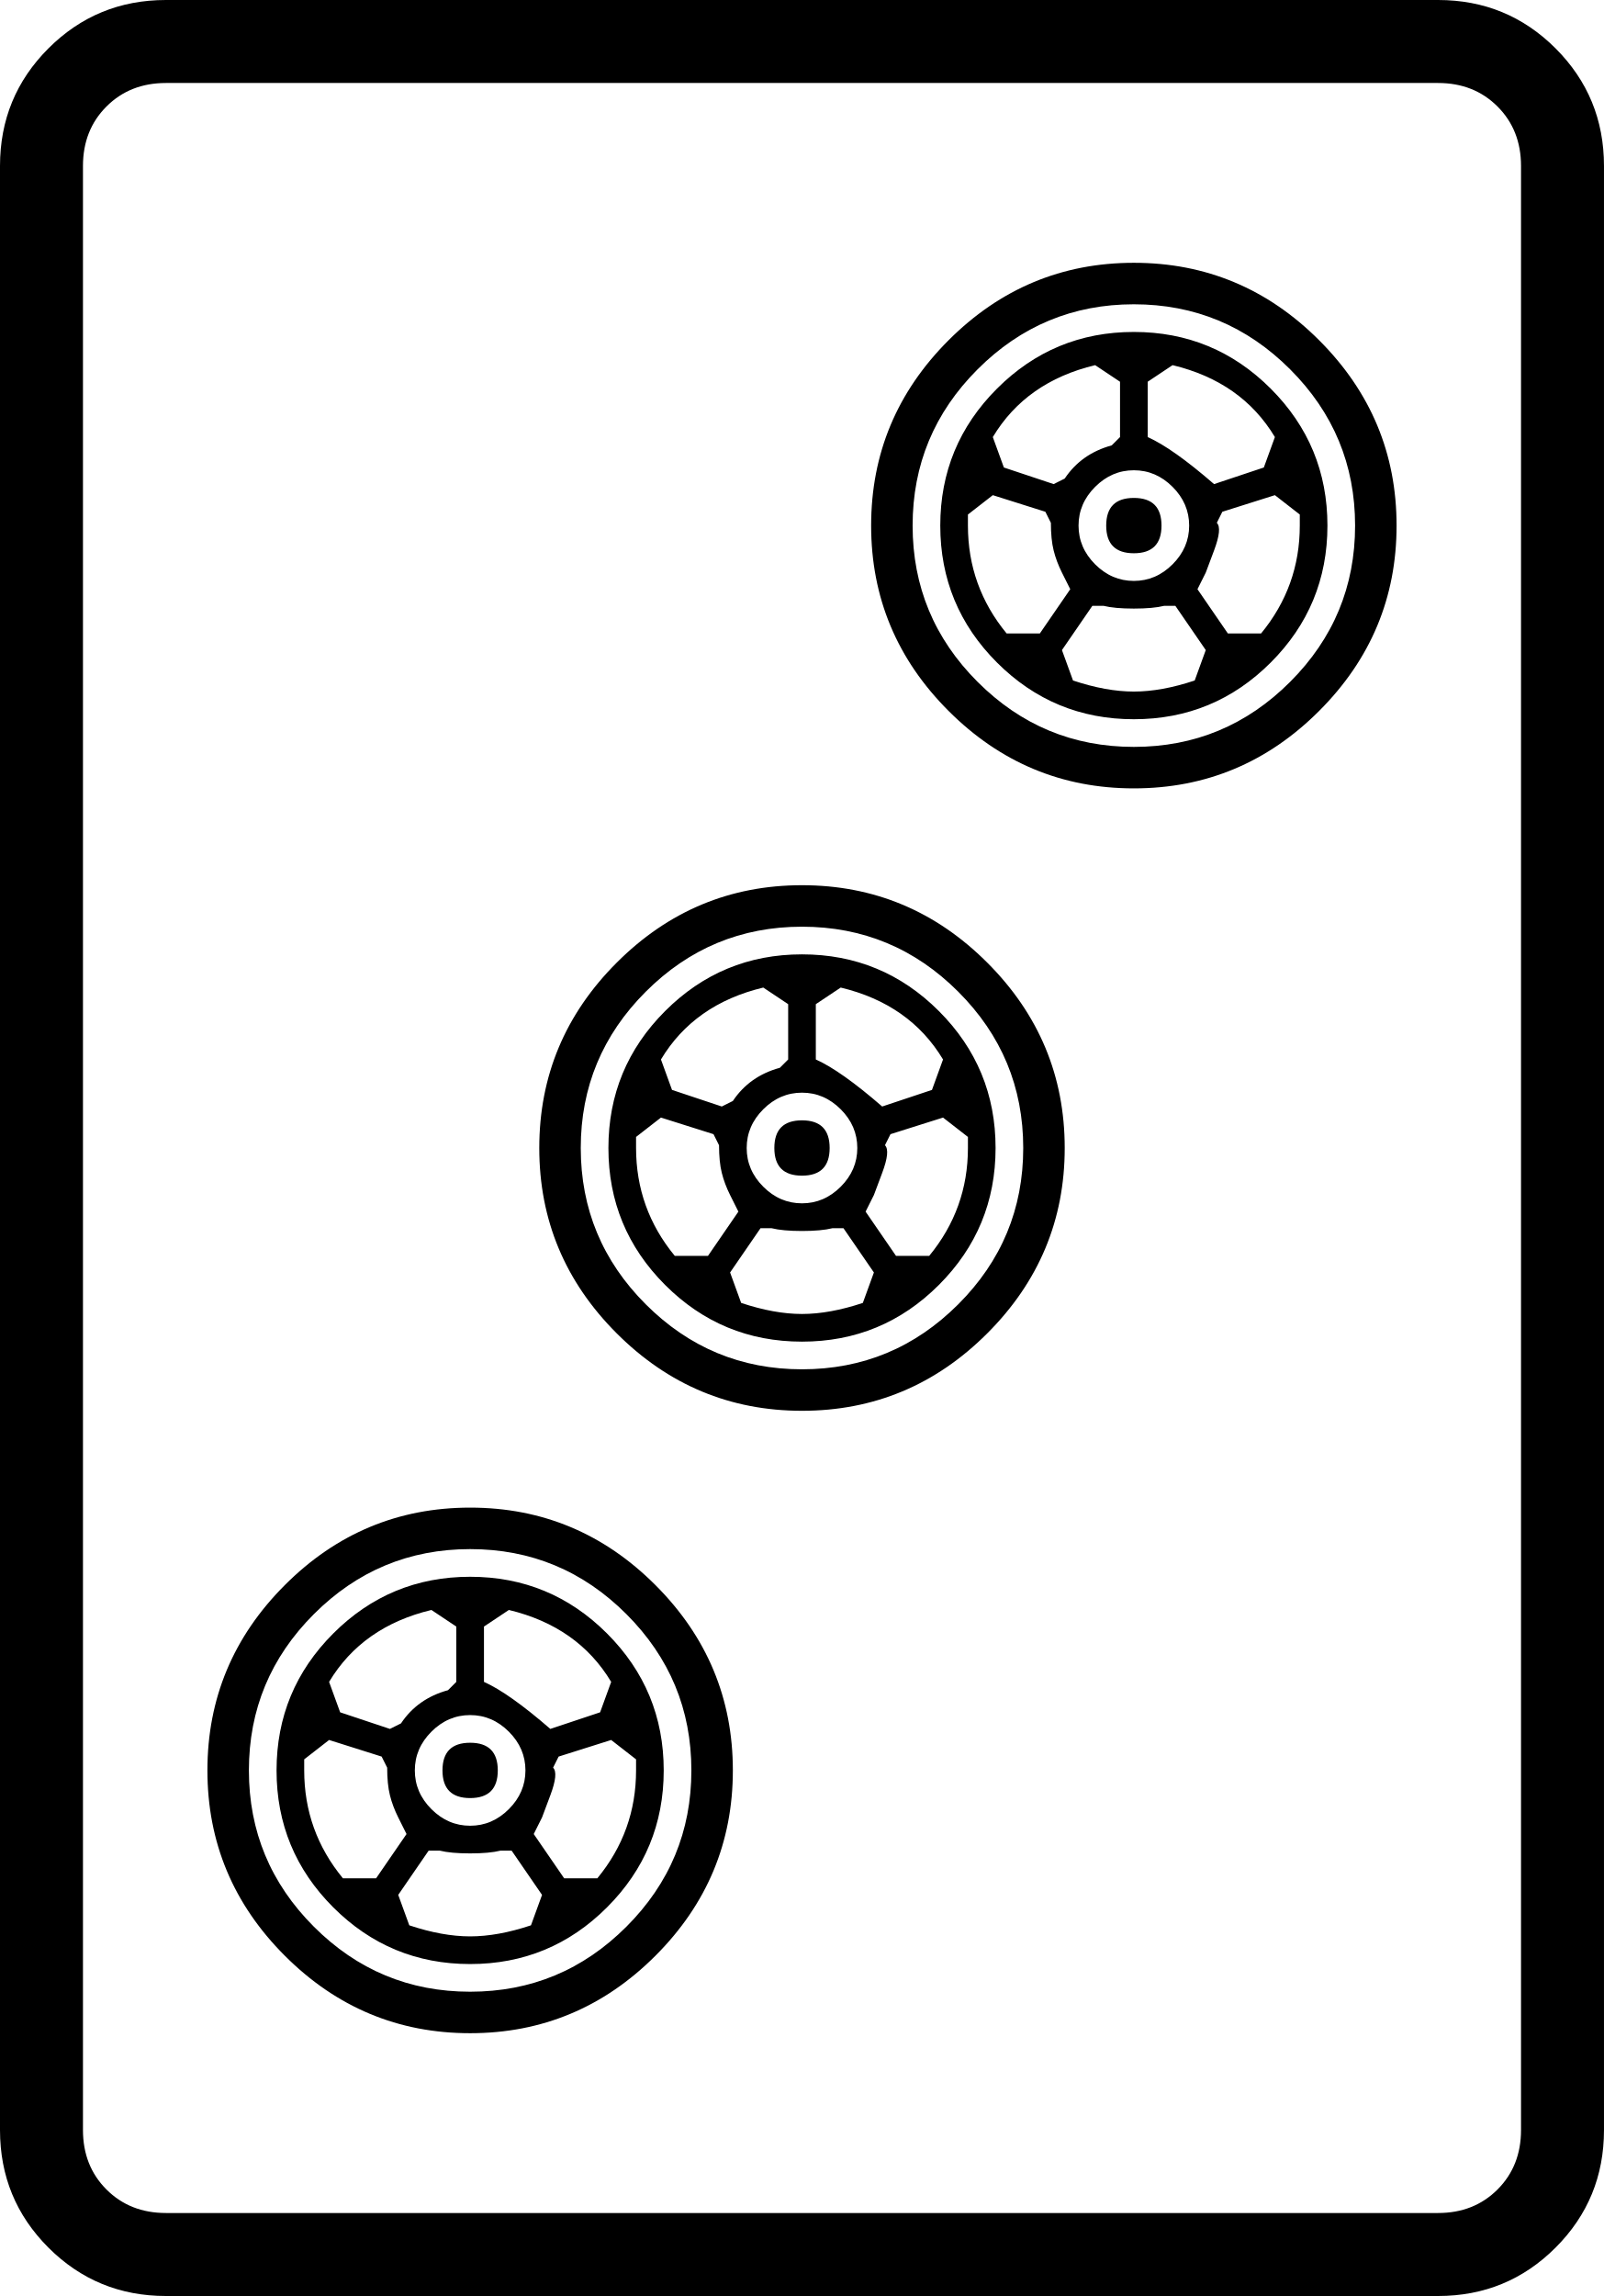
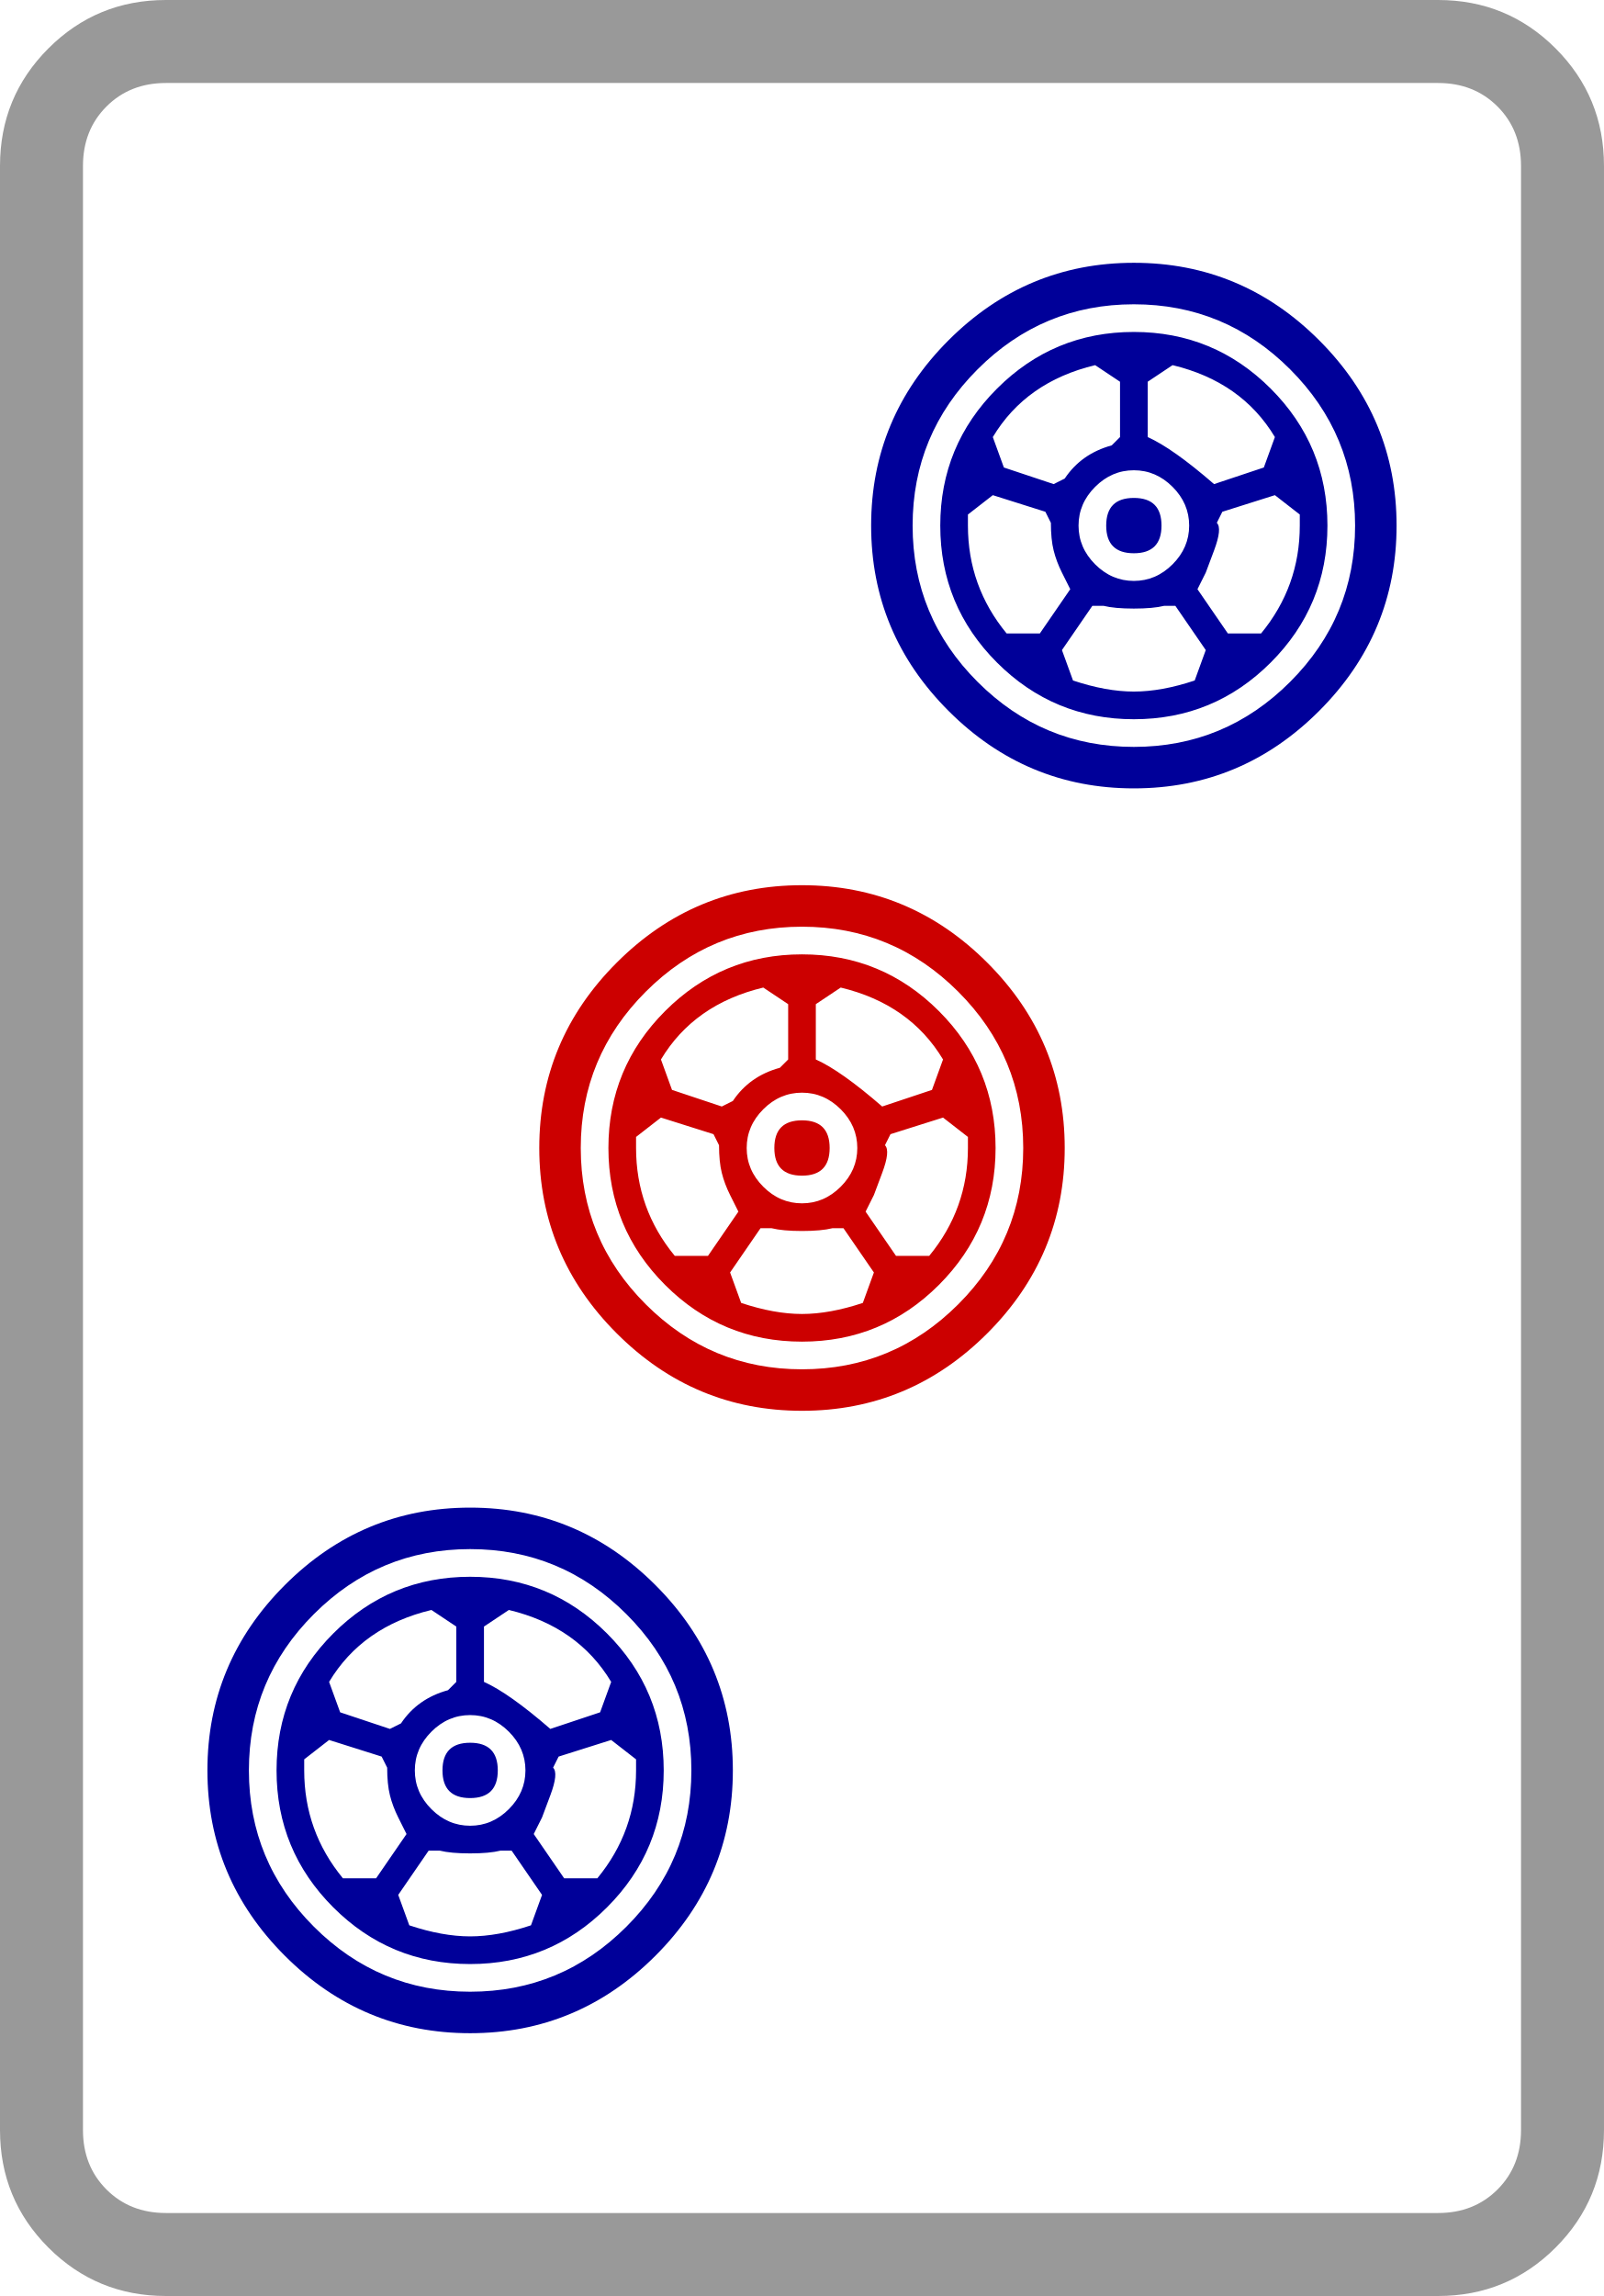
- <svg xmlns="http://www.w3.org/2000/svg" viewBox="30 -115 580 830">
-   <g>
-     <path d="M520 75q0 33 -23.5 56.5t-56.5 23.5t-56.5 -23.5t-23.5 -56.5t23.5 -56.5t56.5 -23.5t56.5 23.5t23.5 56.5zM535 75q0 -39 -28 -67t-67 -28t-67 28t-28 67t28 67t67 28t67 -28t28 -67zM510 75q0 -29 -20.5 -49.5t-49.5 -20.5t-49.5 20.5t-20.5 49.5t20.5 49.5t49.5 20.5 t49.5 -20.5t20.5 -49.5zM460 75q0 8 -6 14t-14 6t-14 -6t-6 -14t6 -14t14 -6t14 6t6 14zM450 75q0 -10 -10 -10t-10 10t10 10t10 -10zM469 60q-15 -13 -24 -17v-20l9 -6q25 6 37 26l-4 11zM426 17l9 6v20l-3 3q-11 3 -17 12l-4 2l-18 -6l-4 -11q12 -20 37 -26zM410 74 q0 6 1 10t3 8l3 6l-11 16h-12q-14 -17 -14 -39v-4l9 -7l19 6zM418 131l-4 -11l11 -16h4q4 1 11 1t11 -1h4l11 16l-4 11q-12 4 -22 4t-22 -4zM470 74l2 -4l19 -6l9 7v4q0 22 -14 39h-12l-11 -16l3 -6t3 -8t1 -10zM280 525q0 33 -23.5 56.5t-56.5 23.5t-56.5 -23.5 t-23.5 -56.5t23.5 -56.5t56.5 -23.5t56.5 23.5t23.5 56.5zM295 525q0 -39 -28 -67t-67 -28t-67 28t-28 67t28 67t67 28t67 -28t28 -67zM270 525q0 -29 -20.5 -49.5t-49.5 -20.5t-49.5 20.5t-20.5 49.5t20.5 49.5t49.5 20.5t49.5 -20.5t20.5 -49.5zM220 525q0 8 -6 14t-14 6 t-14 -6t-6 -14t6 -14t14 -6t14 6t6 14zM210 525q0 -10 -10 -10t-10 10t10 10t10 -10zM229 510q-15 -13 -24 -17v-20l9 -6q25 6 37 26l-4 11zM186 467l9 6v20l-3 3q-11 3 -17 12l-4 2l-18 -6l-4 -11q12 -20 37 -26zM170 524q0 6 1 10t3 8l3 6l-11 16h-12q-14 -17 -14 -39v-4 l9 -7l19 6zM178 581l-4 -11l11 -16h4q4 1 11 1t11 -1h4l11 16l-4 11q-12 4 -22 4t-22 -4zM230 524l2 -4l19 -6l9 7v4q0 22 -14 39h-12l-11 -16l3 -6t3 -8t1 -10zM550 685h-460q-13 0 -21.5 -8.5t-8.5 -21.5v-710q0 -13 8.5 -21.5t21.5 -8.5h460q13 0 21.5 8.5t8.5 21.5v710 q0 13 -8.5 21.5t-21.5 8.5zM610 655v-710q0 -25 -17.5 -42.5t-42.5 -17.5h-460q-25 0 -42.5 17.5t-17.5 42.5v710q0 25 17.5 42.5t42.5 17.5h460q25 0 42.5 -17.5t17.5 -42.5zM400 300q0 33 -23.5 56.5t-56.5 23.5t-56.5 -23.5t-23.5 -56.5t23.5 -56.5t56.5 -23.5t56.5 23.5 t23.5 56.5zM415 300q0 -39 -28 -67t-67 -28t-67 28t-28 67t28 67t67 28t67 -28t28 -67zM390 300q0 -29 -20.5 -49.5t-49.5 -20.5t-49.5 20.5t-20.5 49.5t20.5 49.5t49.5 20.5t49.5 -20.5t20.5 -49.5zM340 300q0 8 -6 14t-14 6t-14 -6t-6 -14t6 -14t14 -6t14 6t6 14zM330 300 q0 -10 -10 -10t-10 10t10 10t10 -10zM349 285q-15 -13 -24 -17v-20l9 -6q25 6 37 26l-4 11zM306 242l9 6v20l-3 3q-11 3 -17 12l-4 2l-18 -6l-4 -11q12 -20 37 -26zM290 299q0 6 1 10t3 8l3 6l-11 16h-12q-14 -17 -14 -39v-4l9 -7l19 6zM298 356l-4 -11l11 -16h4q4 1 11 1 t11 -1h4l11 16l-4 11q-12 4 -22 4t-22 -4zM350 299l2 -4l19 -6l9 7v4q0 22 -14 39h-12l-11 -16l3 -6t3 -8t1 -10z" />
-   </g>
+ <svg xmlns="http://www.w3.org/2000/svg" id="svg6" version="1.1" viewBox="30 -115 580 830">
+   <defs id="defs10" />
+   <path d="m 400,300 q 0,33 -23.5,56.5 Q 353,380 320,380 287,380 263.5,356.5 240,333 240,300 240,267 263.5,243.5 287,220 320,220 q 33,0 56.5,23.5 Q 400,267 400,300 Z m 15,0 q 0,-39 -28,-67 -28,-28 -67,-28 -39,0 -67,28 -28,28 -28,67 0,39 28,67 28,28 67,28 39,0 67,-28 28,-28 28,-67 z m -25,0 Q 390,271 369.5,250.5 349,230 320,230 291,230 270.5,250.5 250,271 250,300 q 0,29 20.5,49.5 Q 291,370 320,370 349,370 369.5,349.5 390,329 390,300 Z m -50,0 q 0,8 -6,14 -6,6 -14,6 -8,0 -14,-6 -6,-6 -6,-14 0,-8 6,-14 6,-6 14,-6 8,0 14,6 6,6 6,14 z m -10,0 q 0,-10 -10,-10 -10,0 -10,10 0,10 10,10 10,0 10,-10 z m 19,-15 q -15,-13 -24,-17 v -20 l 9,-6 q 25,6 37,26 l -4,11 z m -43,-43 9,6 v 20 l -3,3 q -11,3 -17,12 l -4,2 -18,-6 -4,-11 q 12,-20 37,-26 z m -16,57 q 0,6 1,10 1,4 3,8 l 3,6 -11,16 h -12 q -14,-17 -14,-39 v -4 l 9,-7 19,6 z m 8,57 -4,-11 11,-16 h 4 q 4,1 11,1 7,0 11,-1 h 4 l 11,16 -4,11 q -12,4 -22,4 -10,0 -22,-4 z m 52,-57 2,-4 19,-6 9,7 v 4 q 0,22 -14,39 h -12 l -11,-16 3,-6 q 0,0 3,-8 3,-8 1,-10 z" style="fill:#cc0000;fill-opacity:1;stroke:none;stroke-opacity:1" id="path882" />
+   <path d="M 550,685 H 90 Q 77,685 68.5,676.5 60,668 60,655 V -55 Q 60,-68 68.5,-76.5 77,-85 90,-85 h 460 q 13,0 21.5,8.5 8.5,8.5 8.5,21.5 v 710 q 0,13 -8.5,21.5 Q 563,685 550,685 Z m 60,-30 V -55 Q 610,-80 592.5,-97.5 575,-115 550,-115 H 90 Q 65,-115 47.5,-97.5 30,-80 30,-55 v 710 q 0,25 17.5,42.5 Q 65,715 90,715 h 460 q 25,0 42.5,-17.5 Q 610,680 610,655 Z" style="fill:#999999;fill-opacity:1;stroke:none;stroke-opacity:1" id="path878" />
+   <path d="m 280,525 q 0,33 -23.5,56.5 Q 233,605 200,605 167,605 143.5,581.5 120,558 120,525 120,492 143.5,468.5 167,445 200,445 q 33,0 56.5,23.5 Q 280,492 280,525 Z m 15,0 q 0,-39 -28,-67 -28,-28 -67,-28 -39,0 -67,28 -28,28 -28,67 0,39 28,67 28,28 67,28 39,0 67,-28 28,-28 28,-67 z m -25,0 Q 270,496 249.5,475.5 229,455 200,455 171,455 150.5,475.5 130,496 130,525 q 0,29 20.5,49.5 Q 171,595 200,595 229,595 249.5,574.5 270,554 270,525 Z m -50,0 q 0,8 -6,14 -6,6 -14,6 -8,0 -14,-6 -6,-6 -6,-14 0,-8 6,-14 6,-6 14,-6 8,0 14,6 6,6 6,14 z m -10,0 q 0,-10 -10,-10 -10,0 -10,10 0,10 10,10 10,0 10,-10 z m 19,-15 q -15,-13 -24,-17 v -20 l 9,-6 q 25,6 37,26 l -4,11 z m -43,-43 9,6 v 20 l -3,3 q -11,3 -17,12 l -4,2 -18,-6 -4,-11 q 12,-20 37,-26 z m -16,57 q 0,6 1,10 1,4 3,8 l 3,6 -11,16 h -12 q -14,-17 -14,-39 v -4 l 9,-7 19,6 z m 8,57 -4,-11 11,-16 h 4 q 4,1 11,1 7,0 11,-1 h 4 l 11,16 -4,11 q -12,4 -22,4 -10,0 -22,-4 z m 52,-57 2,-4 19,-6 9,7 v 4 q 0,22 -14,39 h -12 l -11,-16 3,-6 q 0,0 3,-8 3,-8 1,-10 z" style="fill:#000099;fill-opacity:1;stroke:none;stroke-opacity:1" id="path858" />
+   <path d="m 520,75 q 0,33 -23.5,56.5 Q 473,155 440,155 407,155 383.5,131.5 360,108 360,75 360,42 383.5,18.5 407,-5 440,-5 473,-5 496.5,18.5 520,42 520,75 Z m 15,0 q 0,-39 -28,-67 -28,-28 -67,-28 -39,0 -67,28 -28,28 -28,67 0,39 28,67 28,28 67,28 39,0 67,-28 28,-28 28,-67 z m -25,0 Q 510,46 489.5,25.5 469,5 440,5 411,5 390.5,25.5 370,46 370,75 q 0,29 20.5,49.5 Q 411,145 440,145 469,145 489.5,124.5 510,104 510,75 Z m -50,0 q 0,8 -6,14 -6,6 -14,6 -8,0 -14,-6 -6,-6 -6,-14 0,-8 6,-14 6,-6 14,-6 8,0 14,6 6,6 6,14 z m -10,0 q 0,-10 -10,-10 -10,0 -10,10 0,10 10,10 10,0 10,-10 z M 469,60 Q 454,47 445,43 V 23 l 9,-6 q 25,6 37,26 l -4,11 z m -43,-43 9,6 v 20 l -3,3 q -11,3 -17,12 l -4,2 -18,-6 -4,-11 q 12,-20 37,-26 z m -16,57 q 0,6 1,10 1,4 3,8 l 3,6 -11,16 H 394 Q 380,97 380,75 v -4 l 9,-7 19,6 z m 8,57 -4,-11 11,-16 h 4 q 4,1 11,1 7,0 11,-1 h 4 l 11,16 -4,11 q -12,4 -22,4 -10,0 -22,-4 z m 52,-57 2,-4 19,-6 9,7 v 4 q 0,22 -14,39 h -12 l -11,-16 3,-6 q 0,0 3,-8 3,-8 1,-10 z" style="fill:#000099;fill-opacity:1;stroke:none;stroke-opacity:1" id="path2" />
</svg>
